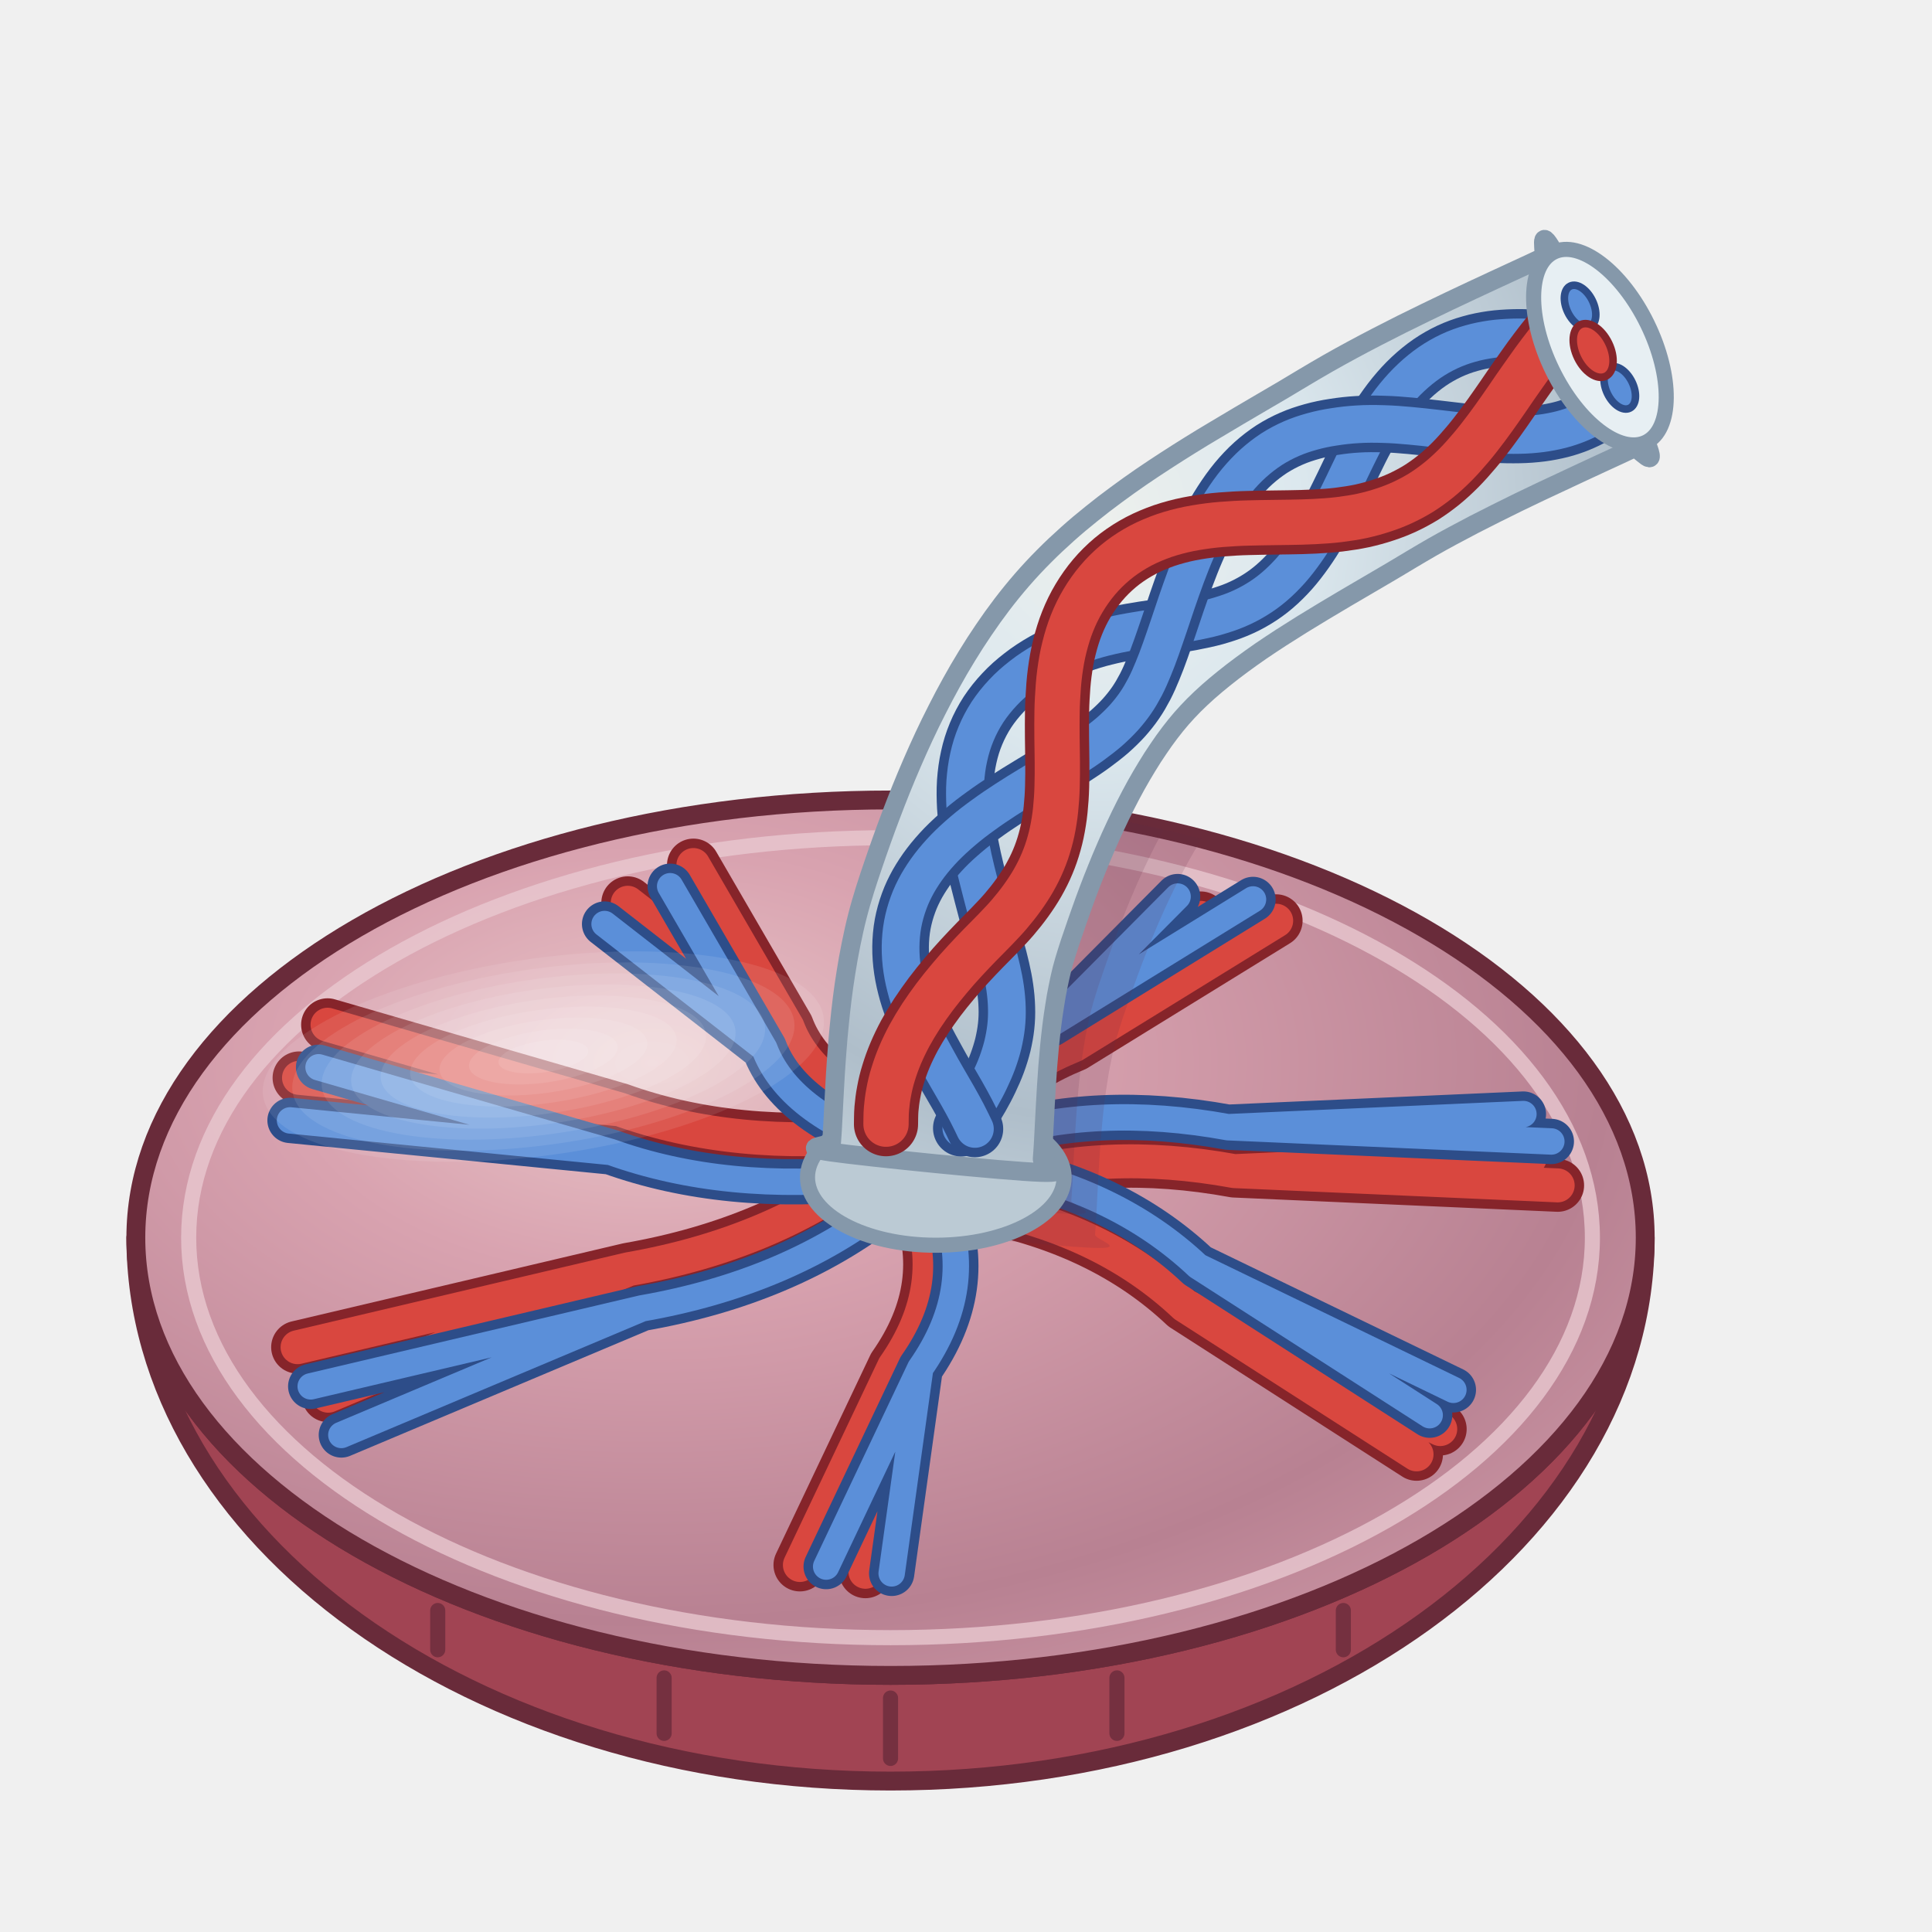
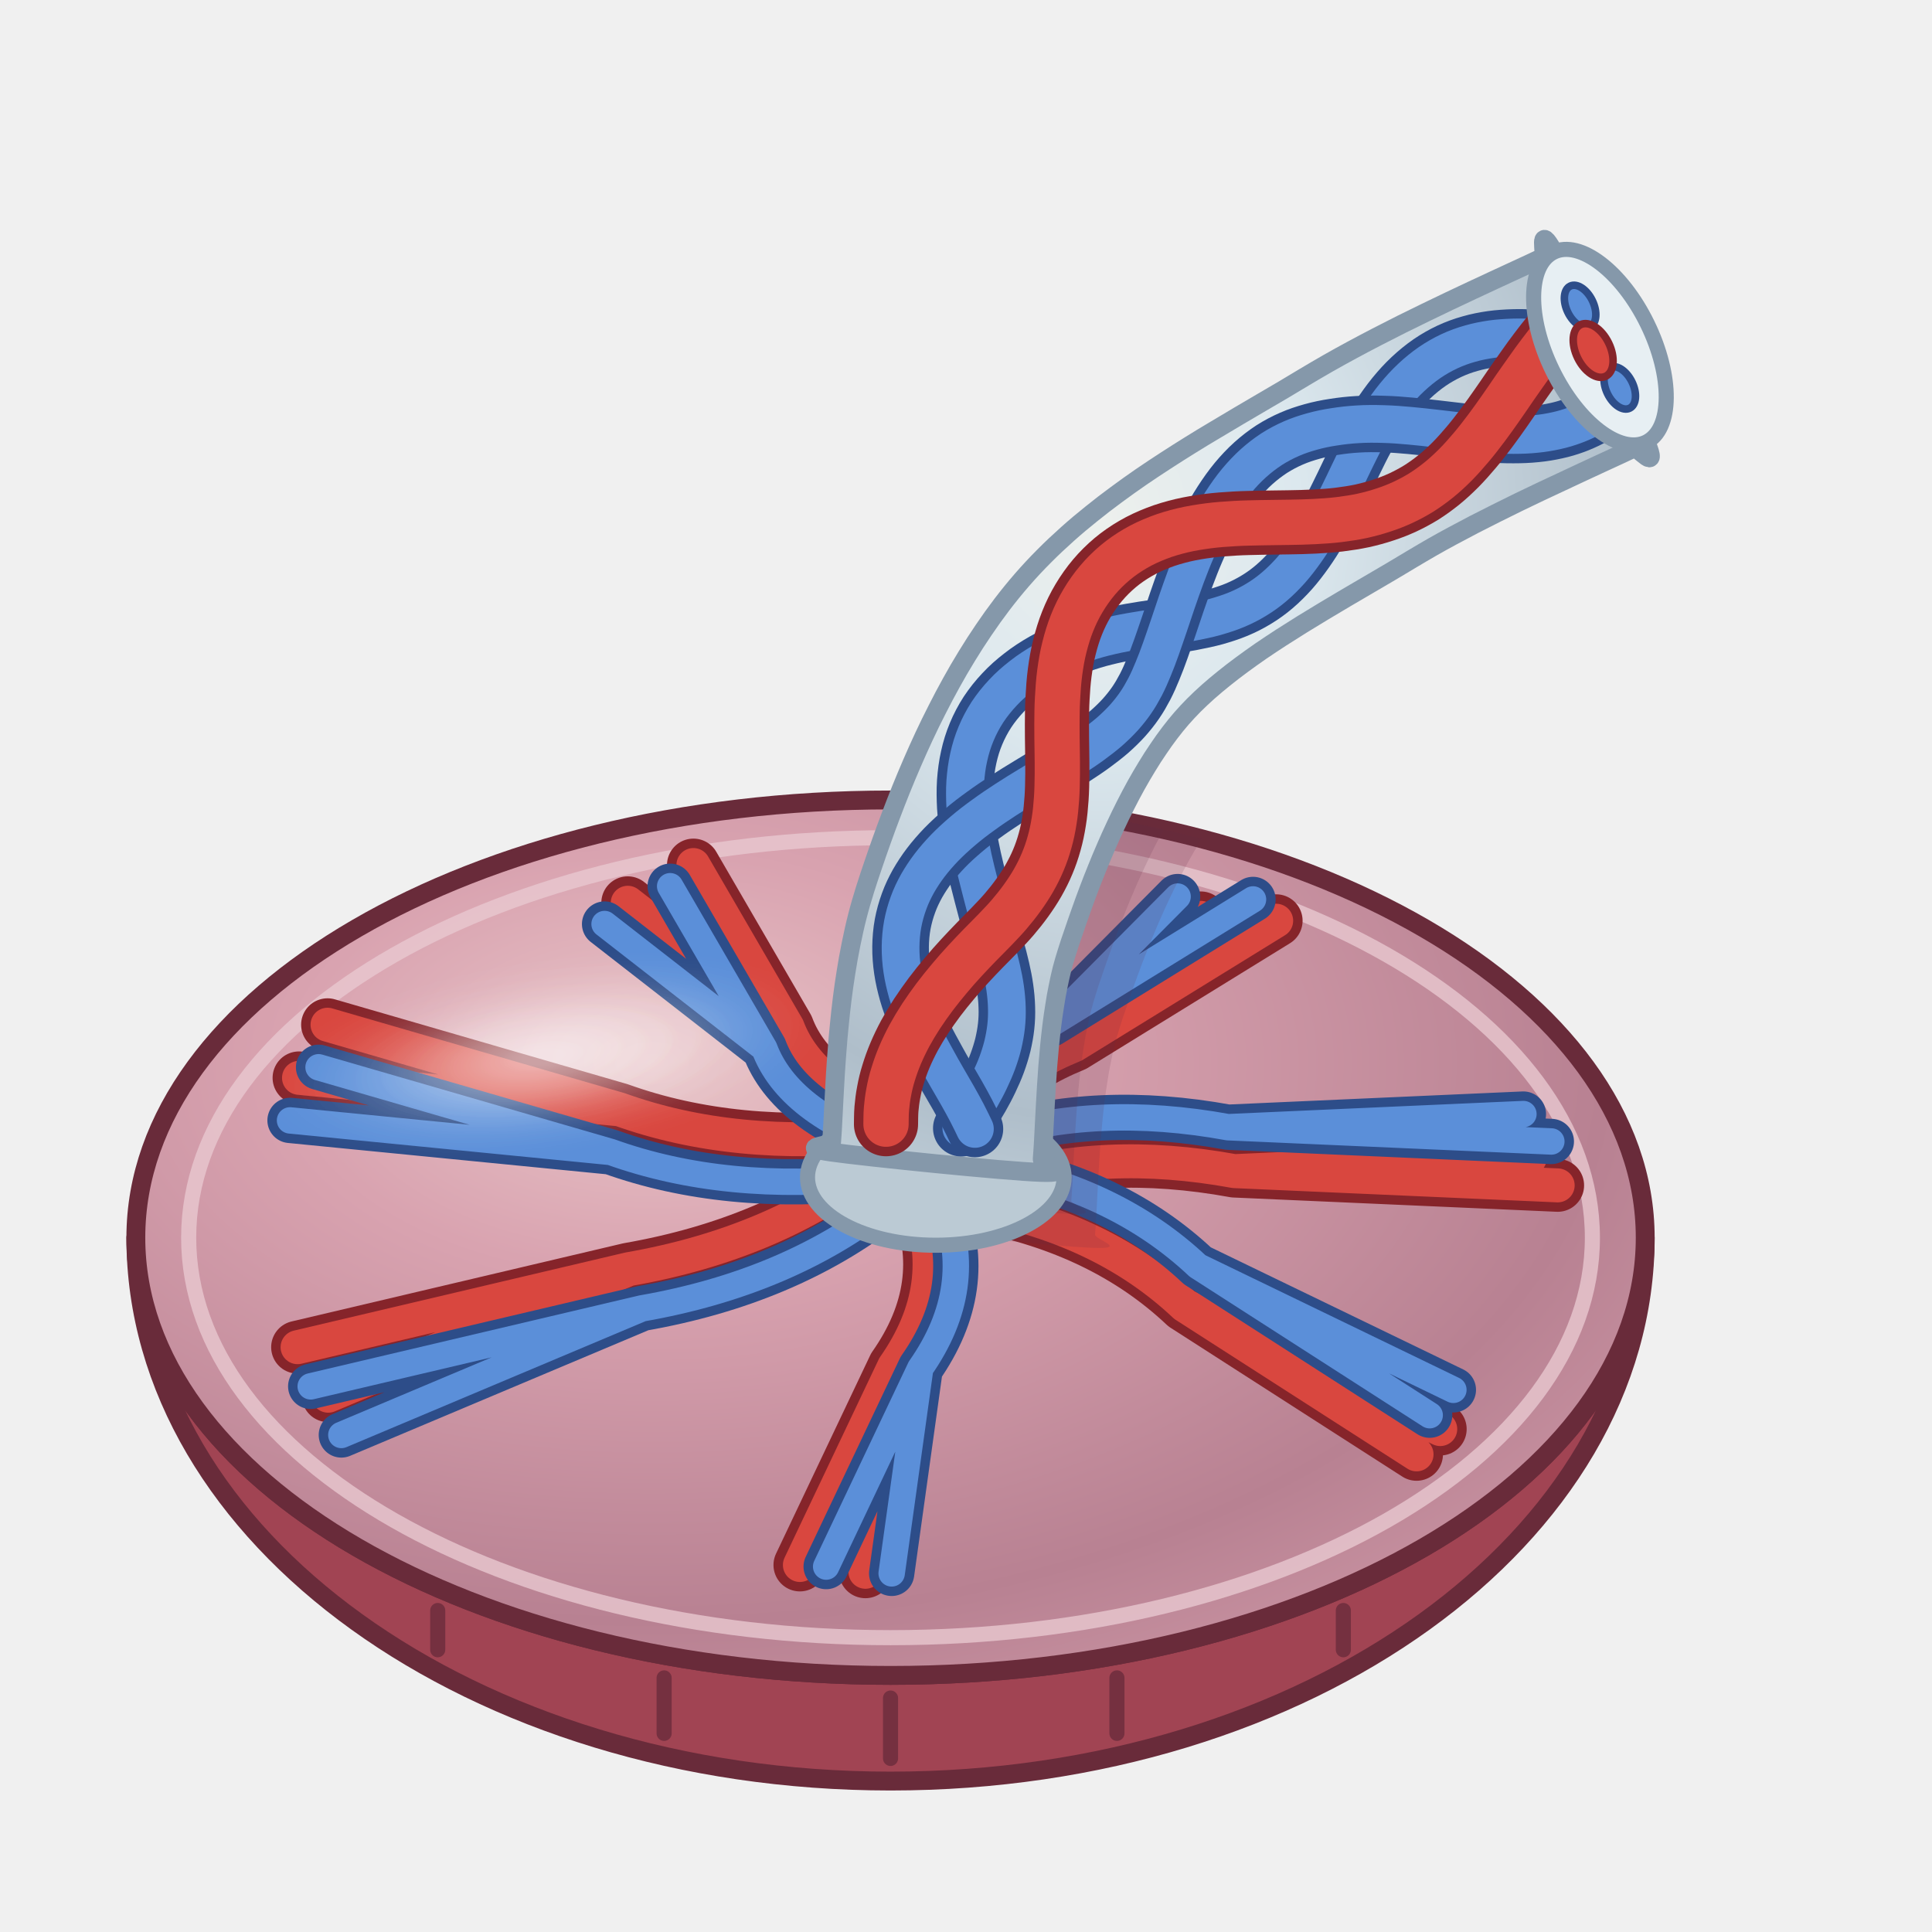
<svg xmlns="http://www.w3.org/2000/svg" viewBox="0 0 256 256" width="256" height="256" role="img" aria-labelledby="placenta-title">
  <defs>
    <radialGradient id="placenta-plate" cx="0.34" cy="0.3" r="0.8">
      <stop offset="0" stop-color="#D9A3B0" />
      <stop offset="0" stop-color="#e8c5c8" />
      <stop offset="0.3" stop-color="#D9A3B0" />
      <stop offset="0.8" stop-color="#b88192" />
      <stop offset="1" stop-color="#c892a1" />
    </radialGradient>
    <radialGradient id="placenta-cord" cx="0.34" cy="0.3" r="0.8">
      <stop offset="0" stop-color="#DCE8EE" />
      <stop offset="0" stop-color="#edf0ed" />
      <stop offset="0.3" stop-color="#DCE8EE" />
      <stop offset="0.8" stop-color="#afbeca" />
      <stop offset="1" stop-color="#c5d3dc" />
+     </radialGradient>
+     <radialGradient id="placenta-fade0">
+       <stop offset="0" stop-color="#fff" />
+       <stop offset="0.45" stop-color="#fff" />
+       <stop offset="1" stop-color="#fff" stop-opacity="0" />
    </radialGradient>
  </defs>
  <path d="M18 164A100 72 0 0 0 218 164A100 58 0 0 1 18 164Z" fill="#a14453" stroke="#692b3a" stroke-width="2.5" stroke-linejoin="round" />
  <path d="M58 213.4L58 218.6M88 222.33L88 229.68M118 225L118 233M148 222.33L148 229.68M178 213.4L178 218.6" stroke="#753040" stroke-width="2" stroke-linecap="round" />
  <ellipse cx="118" cy="164" rx="100" ry="58" fill="url(#placenta-plate)" stroke="#692b3a" stroke-width="2.5" />
  <ellipse cx="118" cy="164" rx="93" ry="53" fill="none" stroke="#e8c8d0" stroke-width="2" opacity="0.8" />
  <path d="M116.6 150.39Q97.3 152.46 82.11 147L39.62 142.82M82.11 147L43.4 135.78" fill="none" stroke="#86242a" stroke-width="7" stroke-linecap="round" stroke-linejoin="round" />
  <path d="M116.6 150.39Q97.3 152.46 82.11 147L39.62 142.82M82.11 147L43.4 135.78" fill="none" stroke="#D9473F" stroke-width="4.5" stroke-linecap="round" stroke-linejoin="round" />
  <path d="M121.3 149.29Q107.53 144.58 104.36 136.11L83.18 119.62M104.36 136.11L91.88 114.62" fill="none" stroke="#86242a" stroke-width="7" stroke-linecap="round" stroke-linejoin="round" />
  <path d="M121.3 149.29Q107.53 144.58 104.36 136.11L83.18 119.62M104.36 136.11L91.88 114.62" fill="none" stroke="#D9473F" stroke-width="4.5" stroke-linecap="round" stroke-linejoin="round" />
  <path d="M128.81 152.11Q130.27 143.43 142.32 138.51L159.11 121.62M142.32 138.51L169.1 122" fill="none" stroke="#86242a" stroke-width="7" stroke-linecap="round" stroke-linejoin="round" />
  <path d="M128.81 152.11Q130.27 143.43 142.32 138.51L159.11 121.62M142.32 138.51L169.1 122" fill="none" stroke="#D9473F" stroke-width="4.5" stroke-linecap="round" stroke-linejoin="round" />
  <path d="M131.7 156.59Q146.18 152 163.56 155.18L202.71 153.44M163.56 155.18L206.4 157.07" fill="none" stroke="#86242a" stroke-width="7" stroke-linecap="round" stroke-linejoin="round" />
  <path d="M131.7 156.59Q146.18 152 163.56 155.18L202.71 153.44M163.56 155.18L206.4 157.07" fill="none" stroke="#D9473F" stroke-width="4.5" stroke-linecap="round" stroke-linejoin="round" />
  <path d="M129.58 159.72Q146.28 162.88 156.98 172.98L190.84 189.36M156.98 172.98L187.7 192.71" fill="none" stroke="#86242a" stroke-width="7" stroke-linecap="round" stroke-linejoin="round" />
  <path d="M129.58 159.72Q146.28 162.88 156.98 172.98L190.84 189.36M156.98 172.98L187.7 192.71" fill="none" stroke="#D9473F" stroke-width="4.5" stroke-linecap="round" stroke-linejoin="round" />
  <path d="M121.5 159.33Q125.98 170.35 118.47 181.08L114.67 208.27M118.47 181.08L105.99 207.37" fill="none" stroke="#86242a" stroke-width="7" stroke-linecap="round" stroke-linejoin="round" />
  <path d="M121.5 159.33Q125.98 170.35 118.47 181.08L114.67 208.27M118.47 181.08L105.99 207.37" fill="none" stroke="#D9473F" stroke-width="4.5" stroke-linecap="round" stroke-linejoin="round" />
  <path d="M115.72 154.52Q102.52 164.81 83.31 168.17L43.49 184.94M83.31 168.17L39.43 178.51" fill="none" stroke="#86242a" stroke-width="7" stroke-linecap="round" stroke-linejoin="round" />
  <path d="M115.72 154.52Q102.52 164.81 83.31 168.17L43.49 184.94M83.31 168.17L39.43 178.51" fill="none" stroke="#D9473F" stroke-width="4.5" stroke-linecap="round" stroke-linejoin="round" />
  <path d="M115.41 156.03Q96.11 158.09 80.92 152.64L38.43 148.46M80.92 152.64L42.21 141.42" fill="none" stroke="#2d4d89" stroke-width="6" stroke-linecap="round" stroke-linejoin="round" />
  <path d="M115.41 156.03Q96.11 158.09 80.92 152.64L38.43 148.46M80.92 152.64L42.21 141.42" fill="none" stroke="#5B8FD9" stroke-width="3.5" stroke-linecap="round" stroke-linejoin="round" />
  <path d="M118.23 152.11Q104.46 147.4 101.28 138.92L80.11 122.44M101.28 138.92L88.8 117.43" fill="none" stroke="#2d4d89" stroke-width="6" stroke-linecap="round" stroke-linejoin="round" />
  <path d="M118.23 152.11Q104.46 147.4 101.28 138.92L80.11 122.44M101.28 138.92L88.8 117.43" fill="none" stroke="#5B8FD9" stroke-width="3.5" stroke-linecap="round" stroke-linejoin="round" />
  <path d="M125.74 149.29Q127.2 140.62 139.25 135.7L156.04 118.8M139.25 135.7L166.03 119.18" fill="none" stroke="#2d4d89" stroke-width="6" stroke-linecap="round" stroke-linejoin="round" />
  <path d="M125.74 149.29Q127.2 140.62 139.25 135.7L156.04 118.8M139.25 135.7L166.03 119.18" fill="none" stroke="#5B8FD9" stroke-width="3.5" stroke-linecap="round" stroke-linejoin="round" />
  <path d="M130.86 150.77Q145.34 146.18 162.72 149.36L201.86 147.62M162.72 149.36L205.56 151.25" fill="none" stroke="#2d4d89" stroke-width="6" stroke-linecap="round" stroke-linejoin="round" />
  <path d="M130.86 150.77Q145.34 146.18 162.72 149.36L201.86 147.62M162.72 149.36L205.56 151.25" fill="none" stroke="#5B8FD9" stroke-width="3.5" stroke-linecap="round" stroke-linejoin="round" />
  <path d="M131.32 154.52Q148.02 157.69 158.72 167.78L192.58 184.16M158.72 167.78L189.44 187.52" fill="none" stroke="#2d4d89" stroke-width="6" stroke-linecap="round" stroke-linejoin="round" />
  <path d="M131.32 154.52Q148.02 157.69 158.72 167.78L192.58 184.16M158.72 167.78L189.44 187.52" fill="none" stroke="#5B8FD9" stroke-width="3.5" stroke-linecap="round" stroke-linejoin="round" />
  <path d="M124.98 159.54Q129.46 170.56 121.94 181.29L118.15 208.48M121.94 181.29L109.47 207.58" fill="none" stroke="#2d4d89" stroke-width="6" stroke-linecap="round" stroke-linejoin="round" />
  <path d="M124.98 159.54Q129.46 170.56 121.94 181.29L118.15 208.48M121.94 181.29L109.47 207.58" fill="none" stroke="#5B8FD9" stroke-width="3.5" stroke-linecap="round" stroke-linejoin="round" />
  <path d="M117.46 159.72Q104.26 170.01 85.05 173.37L45.23 190.14M85.05 173.37L41.17 183.7" fill="none" stroke="#2d4d89" stroke-width="6" stroke-linecap="round" stroke-linejoin="round" />
  <path d="M117.46 159.72Q104.26 170.01 85.05 173.37L45.23 190.14M85.05 173.37L41.17 183.7" fill="none" stroke="#5B8FD9" stroke-width="3.5" stroke-linecap="round" stroke-linejoin="round" />
-   <g fill="#fff" fill-opacity="0.09" transform="rotate(-8 72 140)">
+   <g fill="url(#placenta-fade0)" fill-opacity="0.09" transform="rotate(-8 72 140)">
    <ellipse cx="72" cy="140" rx="37.5" ry="13.05" />
    <ellipse cx="72" cy="140" rx="33.56" ry="11.68" />
    <ellipse cx="72" cy="140" rx="29.63" ry="10.31" />
    <ellipse cx="72" cy="140" rx="25.69" ry="8.94" />
    <ellipse cx="72" cy="140" rx="21.75" ry="7.57" />
    <ellipse cx="72" cy="140" rx="17.81" ry="6.2" />
    <ellipse cx="72" cy="140" rx="13.88" ry="4.83" />
    <ellipse cx="72" cy="140" rx="9.94" ry="3.46" />
    <ellipse cx="72" cy="140" rx="6" ry="2.09" />
  </g>
  <path d="M141.95 159.08c-0.05 0.66 4.51 1.93 -0.17 1.77c-4.67 -0.15 -23.24 -2.04 -27.86 -2.7c-4.63 -0.67 0.08 -0.81 0.12 -1.29c0.04 -0.49 0.07 -0.99 0.11 -1.62c0.03 -0.62 0.07 -1.35 0.11 -2.12c0.04 -0.78 0.08 -1.64 0.13 -2.53c0.05 -0.89 0.1 -1.85 0.16 -2.84c0.07 -0.99 0.13 -2.03 0.22 -3.1c0.08 -1.06 0.17 -2.17 0.29 -3.3c0.11 -1.12 0.23 -2.28 0.38 -3.46c0.15 -1.17 0.31 -2.37 0.51 -3.57c0.19 -1.21 0.41 -2.44 0.66 -3.67c0.25 -1.23 0.53 -2.51 0.84 -3.72c0.31 -1.22 0.67 -2.43 1.02 -3.56c0.35 -1.14 0.72 -2.19 1.08 -3.27c0.37 -1.08 0.73 -2.13 1.12 -3.22c0.39 -1.1 0.8 -2.21 1.23 -3.34c0.43 -1.13 0.87 -2.28 1.34 -3.44c0.47 -1.15 0.95 -2.32 1.46 -3.49c0.07 -0.16 0.14 -0.32 0.21 -0.47c10.26 0.41 20.1 1.71 29.28 3.78c-0.4 0.74 -0.81 1.51 -1.2 2.28c-0.46 0.9 -0.9 1.82 -1.33 2.74c-0.44 0.93 -0.86 1.87 -1.27 2.82c-0.41 0.94 -0.81 1.9 -1.19 2.85c-0.39 0.95 -0.76 1.91 -1.12 2.86c-0.36 0.95 -0.71 1.91 -1.04 2.85c-0.34 0.94 -0.67 1.9 -0.97 2.79c-0.31 0.89 -0.6 1.74 -0.84 2.53c-0.25 0.8 -0.46 1.49 -0.66 2.26c-0.19 0.76 -0.36 1.52 -0.52 2.33c-0.17 0.81 -0.32 1.66 -0.45 2.53c-0.14 0.86 -0.27 1.76 -0.38 2.65c-0.11 0.9 -0.21 1.81 -0.3 2.72c-0.09 0.91 -0.17 1.83 -0.24 2.73c-0.07 0.9 -0.13 1.8 -0.18 2.68c-0.06 0.87 -0.11 1.74 -0.15 2.58c-0.05 0.84 -0.09 1.67 -0.13 2.46c-0.04 0.8 -0.08 1.56 -0.12 2.31c-0.05 0.76 -0.09 1.54 -0.15 2.2z" fill="#612943" opacity="0.15" />
  <path d="M145.1 163.58c-0.05 0.66 4.51 1.93 -0.17 1.77c-4.67 -0.15 -23.24 -2.04 -27.86 -2.7c-4.63 -0.67 0.08 -0.81 0.12 -1.29c0.04 -0.49 0.07 -0.99 0.11 -1.62c0.03 -0.62 0.07 -1.35 0.11 -2.12c0.04 -0.78 0.08 -1.64 0.13 -2.53c0.05 -0.89 0.1 -1.85 0.16 -2.84c0.07 -0.99 0.13 -2.03 0.22 -3.1c0.08 -1.06 0.17 -2.17 0.29 -3.3c0.11 -1.12 0.23 -2.28 0.38 -3.46c0.15 -1.17 0.31 -2.37 0.51 -3.57c0.19 -1.21 0.41 -2.44 0.66 -3.67c0.25 -1.23 0.53 -2.51 0.84 -3.72c0.31 -1.22 0.67 -2.43 1.02 -3.56c0.35 -1.14 0.72 -2.19 1.08 -3.27c0.37 -1.08 0.73 -2.13 1.12 -3.22c0.39 -1.1 0.8 -2.21 1.23 -3.34c0.43 -1.13 0.87 -2.28 1.34 -3.44c0.47 -1.15 0.95 -2.32 1.46 -3.49c0.51 -1.18 1.04 -2.36 1.59 -3.54c0.18 -0.39 0.36 -0.77 0.55 -1.16c10.32 0.71 20.15 2.34 29.25 4.73c-0.08 0.14 -0.17 0.27 -0.25 0.41c-0.49 0.8 -0.98 1.64 -1.46 2.5c-0.47 0.85 -0.94 1.74 -1.39 2.63c-0.46 0.9 -0.9 1.82 -1.33 2.74c-0.44 0.93 -0.86 1.87 -1.27 2.82c-0.41 0.94 -0.81 1.9 -1.19 2.85c-0.39 0.95 -0.76 1.91 -1.12 2.86c-0.36 0.95 -0.71 1.91 -1.04 2.85c-0.34 0.94 -0.67 1.9 -0.97 2.79c-0.31 0.89 -0.6 1.74 -0.84 2.53c-0.25 0.8 -0.46 1.49 -0.66 2.26c-0.19 0.76 -0.36 1.52 -0.52 2.33c-0.17 0.81 -0.32 1.66 -0.45 2.53c-0.14 0.86 -0.27 1.76 -0.38 2.65c-0.11 0.9 -0.21 1.81 -0.3 2.72c-0.09 0.91 -0.17 1.83 -0.24 2.73c-0.07 0.9 -0.13 1.8 -0.18 2.68c-0.06 0.87 -0.11 1.74 -0.15 2.58c-0.05 0.84 -0.09 1.67 -0.13 2.46c-0.04 0.8 -0.08 1.56 -0.12 2.31c-0.05 0.76 -0.09 1.54 -0.15 2.2z" fill="#612943" opacity="0.15" />
  <ellipse cx="124" cy="156" rx="17" ry="9" fill="#bbcad4" stroke="#8598aa" stroke-width="2" />
  <path d="M137.93 155.35C142.61 155.51 138.05 154.24 138.1 153.58C138.16 152.92 138.2 152.14 138.25 151.38C138.29 150.63 138.33 149.87 138.37 149.07C138.41 148.28 138.45 147.45 138.5 146.61C138.54 145.77 138.59 144.9 138.65 144.03C138.7 143.15 138.76 142.25 138.83 141.35C138.9 140.45 138.98 139.53 139.07 138.62C139.16 137.71 139.26 136.8 139.37 135.9C139.48 135.01 139.61 134.11 139.75 133.25C139.88 132.38 140.03 131.53 140.2 130.72C140.36 129.91 140.53 129.15 140.72 128.39C140.92 127.62 141.13 126.93 141.38 126.13C141.62 125.34 141.91 124.49 142.22 123.6C142.52 122.71 142.85 121.75 143.19 120.81C143.52 119.87 143.87 118.91 144.23 117.96C144.59 117.01 144.96 116.05 145.35 115.1C145.73 114.15 146.13 113.19 146.54 112.25C146.95 111.3 147.37 110.36 147.81 109.43C148.24 108.51 148.68 107.59 149.14 106.69C149.59 105.8 150.06 104.91 150.53 104.06C151.01 103.2 151.5 102.36 151.99 101.56C152.48 100.75 152.98 99.97 153.49 99.23C153.99 98.48 154.51 97.76 155.02 97.09C155.53 96.42 156.03 95.8 156.56 95.19C157.09 94.58 157.62 94.02 158.2 93.43C158.79 92.84 159.41 92.26 160.08 91.66C160.75 91.07 161.46 90.47 162.21 89.87C162.95 89.27 163.74 88.67 164.55 88.07C165.36 87.47 166.21 86.87 167.07 86.27C167.94 85.68 168.84 85.08 169.75 84.49C170.67 83.9 171.6 83.31 172.55 82.72C173.5 82.13 174.47 81.54 175.44 80.96C176.41 80.38 177.39 79.8 178.38 79.21C179.37 78.63 180.36 78.05 181.35 77.47C182.34 76.89 183.36 76.3 184.32 75.73C185.28 75.16 186.22 74.59 187.13 74.05C188.04 73.51 188.88 73.01 189.77 72.5C190.66 71.99 191.55 71.5 192.48 71C193.41 70.5 194.37 69.99 195.33 69.49C196.3 68.99 197.29 68.49 198.27 68C199.25 67.51 200.24 67.02 201.22 66.54C202.2 66.07 203.18 65.6 204.14 65.14C205.1 64.68 206.05 64.24 206.98 63.81C207.9 63.37 208.8 62.95 209.67 62.55C210.53 62.15 211.38 61.76 212.17 61.39C212.97 61.02 213.74 60.67 214.45 60.34C215.17 60 215.87 59.68 216.48 59.39C217.09 59.1 219.88 62.92 218.11 58.59C216.35 54.26 208.16 37.49 205.89 33.41C203.61 29.33 204.98 33.85 204.44 34.11C203.89 34.37 203.3 34.65 202.63 34.96C201.96 35.27 201.21 35.62 200.42 35.98C199.63 36.35 198.77 36.74 197.89 37.15C197 37.56 196.06 38 195.1 38.45C194.13 38.9 193.13 39.37 192.11 39.86C191.08 40.35 190.03 40.85 188.97 41.37C187.91 41.89 186.82 42.42 185.73 42.96C184.65 43.51 183.54 44.07 182.45 44.63C181.35 45.2 180.25 45.78 179.16 46.37C178.07 46.96 176.96 47.57 175.91 48.17C174.86 48.77 173.85 49.37 172.87 49.95C171.89 50.53 171 51.07 170.05 51.64C169.1 52.2 168.16 52.75 167.18 53.32C166.19 53.9 165.18 54.49 164.15 55.1C163.12 55.71 162.07 56.33 161.01 56.97C159.94 57.6 158.86 58.26 157.78 58.93C156.69 59.61 155.59 60.3 154.5 61.01C153.4 61.72 152.29 62.46 151.19 63.21C150.09 63.97 148.99 64.75 147.9 65.56C146.8 66.37 145.71 67.2 144.64 68.07C143.56 68.93 142.49 69.83 141.45 70.76C140.4 71.7 139.36 72.67 138.36 73.68C137.35 74.69 136.37 75.74 135.44 76.81C134.51 77.88 133.62 78.98 132.77 80.09C131.92 81.21 131.11 82.34 130.34 83.48C129.56 84.62 128.82 85.78 128.11 86.94C127.39 88.11 126.71 89.28 126.06 90.46C125.4 91.64 124.78 92.83 124.18 94.01C123.57 95.19 123 96.38 122.44 97.57C121.89 98.75 121.36 99.93 120.85 101.11C120.34 102.28 119.86 103.45 119.39 104.6C118.92 105.76 118.48 106.91 118.05 108.04C117.62 109.17 117.21 110.28 116.82 111.38C116.43 112.47 116.07 113.52 115.7 114.6C115.34 115.68 114.97 116.73 114.62 117.87C114.27 119 113.91 120.21 113.6 121.43C113.29 122.64 113.01 123.92 112.76 125.15C112.51 126.38 112.29 127.61 112.1 128.82C111.9 130.02 111.74 131.22 111.59 132.39C111.44 133.57 111.32 134.73 111.21 135.85C111.09 136.98 111 138.09 110.92 139.15C110.83 140.22 110.77 141.26 110.7 142.25C110.64 143.24 110.59 144.2 110.54 145.09C110.49 145.98 110.45 146.84 110.41 147.62C110.37 148.39 110.33 149.12 110.3 149.74C110.26 150.37 110.23 150.87 110.19 151.36C110.15 151.84 105.44 151.98 110.07 152.65C114.69 153.31 133.26 155.2 137.93 155.35Z" fill="url(#placenta-cord)" stroke="#8598aa" stroke-width="2.5" stroke-linejoin="round" />
  <path d="M127.38 149.49C127.6 149.17 128.25 148.21 128.68 147.53C129.11 146.84 129.55 146.13 129.97 145.4C130.38 144.67 130.79 143.92 131.15 143.15C131.51 142.39 131.86 141.61 132.15 140.82C132.44 140.03 132.69 139.23 132.89 138.42C133.08 137.61 133.23 136.79 133.32 135.97C133.41 135.15 133.44 134.32 133.41 133.48C133.39 132.64 133.31 131.8 133.19 130.95C133.07 130.09 132.9 129.24 132.7 128.37C132.51 127.5 132.27 126.64 132.03 125.75C131.8 124.85 131.55 123.97 131.3 123.03C131.05 122.09 130.81 121.11 130.54 120.1C130.28 119.1 129.99 118.04 129.73 116.97C129.46 115.91 129.18 114.81 128.94 113.71C128.7 112.6 128.47 111.47 128.3 110.35C128.13 109.22 127.98 108.08 127.91 106.96C127.85 105.83 127.83 104.7 127.9 103.6C127.98 102.49 128.12 101.39 128.36 100.33C128.59 99.27 128.91 98.23 129.33 97.23C129.74 96.24 130.25 95.27 130.84 94.36C131.44 93.45 132.13 92.59 132.89 91.78C133.64 90.97 134.5 90.21 135.4 89.52C136.29 88.82 137.28 88.18 138.28 87.61C139.29 87.04 140.36 86.52 141.43 86.07C142.51 85.62 143.61 85.23 144.72 84.89C145.83 84.55 146.96 84.28 148.08 84.04C149.21 83.8 150.35 83.61 151.47 83.43C152.59 83.25 153.71 83.11 154.8 82.94C155.88 82.77 156.96 82.62 158 82.42C159.04 82.22 160.06 82.01 161.04 81.74C162.01 81.46 162.96 81.16 163.87 80.78C164.78 80.4 165.65 79.96 166.48 79.45C167.31 78.95 168.11 78.37 168.87 77.72C169.62 77.08 170.35 76.35 171.04 75.58C171.73 74.8 172.38 73.95 173.01 73.06C173.64 72.17 174.24 71.22 174.82 70.25C175.4 69.28 175.95 68.26 176.48 67.24C177.02 66.23 177.52 65.18 178.02 64.16C178.52 63.14 178.98 62.13 179.48 61.12C179.98 60.11 180.46 59.1 181.01 58.11C181.56 57.12 182.15 56.11 182.77 55.17C183.4 54.22 184.06 53.29 184.76 52.43C185.46 51.57 186.2 50.76 186.98 50.03C187.76 49.3 188.58 48.63 189.42 48.05C190.26 47.47 191.15 46.97 192.04 46.55C192.94 46.13 193.87 45.79 194.81 45.53C195.74 45.26 196.69 45.08 197.64 44.94C198.58 44.81 199.54 44.75 200.47 44.72C201.39 44.69 202.32 44.72 203.21 44.76C204.1 44.81 204.97 44.89 205.79 44.98C206.61 45.06 207.75 45.21 208.14 45.26" fill="none" stroke="#2d4d89" stroke-width="7.5" stroke-linecap="round" stroke-linejoin="round" />
  <path d="M127.38 149.49C127.6 149.17 128.25 148.21 128.68 147.53C129.11 146.84 129.55 146.13 129.97 145.4C130.38 144.67 130.79 143.92 131.15 143.15C131.51 142.39 131.86 141.61 132.15 140.82C132.44 140.03 132.69 139.23 132.89 138.42C133.08 137.61 133.23 136.79 133.32 135.97C133.41 135.15 133.44 134.32 133.41 133.48C133.39 132.64 133.31 131.8 133.19 130.95C133.07 130.09 132.9 129.24 132.7 128.37C132.51 127.5 132.27 126.64 132.03 125.75C131.8 124.85 131.55 123.97 131.3 123.03C131.05 122.09 130.81 121.11 130.54 120.1C130.28 119.1 129.99 118.04 129.73 116.97C129.46 115.91 129.18 114.81 128.94 113.71C128.7 112.6 128.47 111.47 128.3 110.35C128.13 109.22 127.98 108.08 127.91 106.96C127.85 105.83 127.83 104.7 127.9 103.6C127.98 102.49 128.12 101.39 128.36 100.33C128.59 99.27 128.91 98.23 129.33 97.23C129.74 96.24 130.25 95.27 130.84 94.36C131.44 93.45 132.13 92.59 132.89 91.78C133.64 90.97 134.5 90.21 135.4 89.52C136.29 88.82 137.28 88.18 138.28 87.61C139.29 87.04 140.36 86.52 141.43 86.07C142.51 85.62 143.61 85.23 144.72 84.89C145.83 84.55 146.96 84.28 148.08 84.04C149.21 83.8 150.35 83.61 151.47 83.43C152.59 83.25 153.71 83.11 154.8 82.94C155.88 82.77 156.96 82.62 158 82.42C159.04 82.22 160.06 82.01 161.04 81.74C162.01 81.46 162.96 81.16 163.87 80.78C164.78 80.4 165.65 79.96 166.48 79.45C167.31 78.95 168.11 78.37 168.87 77.72C169.62 77.08 170.35 76.35 171.04 75.58C171.73 74.8 172.38 73.95 173.01 73.06C173.64 72.17 174.24 71.22 174.82 70.25C175.4 69.28 175.95 68.26 176.48 67.24C177.02 66.23 177.52 65.18 178.02 64.16C178.52 63.14 178.98 62.13 179.48 61.12C179.98 60.11 180.46 59.1 181.01 58.11C181.56 57.12 182.15 56.11 182.77 55.17C183.4 54.22 184.06 53.29 184.76 52.43C185.46 51.57 186.2 50.76 186.98 50.03C187.76 49.3 188.58 48.63 189.42 48.05C190.26 47.47 191.15 46.97 192.04 46.55C192.94 46.13 193.87 45.79 194.81 45.53C195.74 45.26 196.69 45.08 197.64 44.94C198.58 44.81 199.54 44.75 200.47 44.72C201.39 44.69 202.32 44.72 203.21 44.76C204.1 44.81 204.97 44.89 205.79 44.98C206.61 45.06 207.75 45.21 208.14 45.26" fill="none" stroke="#5B8FD9" stroke-width="5" stroke-linecap="round" stroke-linejoin="round" />
  <path d="M129.18 149.59C129.01 149.24 128.53 148.22 128.15 147.5C127.77 146.77 127.35 146.01 126.91 145.23C126.46 144.44 125.98 143.63 125.5 142.79C125.02 141.95 124.51 141.08 124.03 140.18C123.54 139.29 123.03 138.37 122.57 137.43C122.12 136.49 121.66 135.53 121.27 134.55C120.88 133.58 120.51 132.58 120.22 131.57C119.94 130.57 119.7 129.55 119.55 128.53C119.4 127.52 119.32 126.49 119.33 125.47C119.34 124.46 119.43 123.43 119.61 122.45C119.79 121.48 120.06 120.53 120.39 119.63C120.71 118.74 121.11 117.91 121.57 117.08C122.04 116.26 122.56 115.46 123.17 114.66C123.77 113.87 124.45 113.09 125.19 112.32C125.93 111.56 126.75 110.81 127.61 110.08C128.46 109.35 129.39 108.64 130.34 107.96C131.28 107.27 132.28 106.6 133.28 105.95C134.27 105.3 135.31 104.67 136.31 104.06C137.32 103.44 138.34 102.84 139.31 102.24C140.29 101.65 141.25 101.07 142.16 100.48C143.06 99.9 143.94 99.32 144.75 98.73C145.56 98.14 146.32 97.55 147.02 96.95C147.71 96.34 148.35 95.72 148.93 95.08C149.5 94.44 150.02 93.79 150.49 93.1C150.96 92.42 151.35 91.73 151.74 90.99C152.12 90.25 152.46 89.49 152.8 88.65C153.15 87.82 153.48 86.93 153.82 85.98C154.16 85.04 154.49 84.04 154.85 83C155.2 81.96 155.56 80.87 155.94 79.76C156.33 78.65 156.72 77.5 157.15 76.36C157.58 75.22 158.03 74.06 158.52 72.93C159 71.8 159.52 70.67 160.07 69.59C160.63 68.52 161.22 67.46 161.85 66.49C162.48 65.51 163.15 64.57 163.85 63.72C164.56 62.87 165.3 62.08 166.08 61.38C166.86 60.68 167.67 60.06 168.51 59.51C169.36 58.97 170.23 58.51 171.13 58.12C172.02 57.73 172.93 57.43 173.87 57.17C174.81 56.91 175.76 56.71 176.77 56.56C177.78 56.4 178.83 56.28 179.92 56.22C181.02 56.15 182.17 56.15 183.33 56.19C184.49 56.22 185.68 56.31 186.86 56.42C188.05 56.52 189.25 56.67 190.44 56.8C191.62 56.93 192.81 57.09 193.96 57.21C195.12 57.33 196.27 57.45 197.37 57.53C198.47 57.6 199.55 57.65 200.57 57.64C201.6 57.64 202.59 57.6 203.53 57.5C204.47 57.41 205.36 57.26 206.21 57.07C207.05 56.89 207.84 56.65 208.58 56.38C209.32 56.11 210.01 55.8 210.65 55.47C211.29 55.14 212.13 54.6 212.42 54.43" fill="none" stroke="#2d4d89" stroke-width="7.5" stroke-linecap="round" stroke-linejoin="round" />
  <path d="M129.18 149.59C129.01 149.24 128.53 148.22 128.15 147.5C127.77 146.77 127.35 146.01 126.91 145.23C126.46 144.44 125.98 143.63 125.5 142.79C125.02 141.95 124.51 141.08 124.03 140.18C123.54 139.29 123.03 138.37 122.57 137.43C122.12 136.49 121.66 135.53 121.27 134.55C120.88 133.58 120.51 132.58 120.22 131.57C119.94 130.57 119.7 129.55 119.55 128.53C119.4 127.52 119.32 126.49 119.33 125.47C119.34 124.46 119.43 123.43 119.61 122.45C119.79 121.48 120.06 120.53 120.39 119.63C120.71 118.74 121.11 117.91 121.57 117.08C122.04 116.26 122.56 115.46 123.17 114.66C123.77 113.87 124.45 113.09 125.19 112.32C125.93 111.56 126.75 110.81 127.61 110.08C128.46 109.35 129.39 108.64 130.34 107.96C131.28 107.27 132.28 106.6 133.28 105.95C134.27 105.3 135.31 104.67 136.31 104.06C137.32 103.44 138.34 102.84 139.31 102.24C140.29 101.65 141.25 101.07 142.16 100.48C143.06 99.9 143.94 99.32 144.75 98.73C145.56 98.14 146.32 97.55 147.02 96.95C147.71 96.34 148.35 95.72 148.93 95.08C149.5 94.44 150.02 93.79 150.49 93.1C150.96 92.42 151.35 91.73 151.74 90.99C152.12 90.25 152.46 89.49 152.8 88.65C153.15 87.82 153.48 86.93 153.82 85.98C154.16 85.04 154.49 84.04 154.85 83C155.2 81.96 155.56 80.87 155.94 79.76C156.33 78.65 156.72 77.5 157.15 76.36C157.58 75.22 158.03 74.06 158.52 72.93C159 71.8 159.52 70.67 160.07 69.59C160.63 68.52 161.22 67.46 161.85 66.49C162.48 65.51 163.15 64.57 163.85 63.72C164.56 62.87 165.3 62.08 166.08 61.38C166.86 60.68 167.67 60.06 168.51 59.51C169.36 58.97 170.23 58.51 171.13 58.12C172.02 57.73 172.93 57.43 173.87 57.17C174.81 56.91 175.76 56.71 176.77 56.56C177.78 56.4 178.83 56.28 179.92 56.22C181.02 56.15 182.17 56.15 183.33 56.19C184.49 56.22 185.68 56.31 186.86 56.42C188.05 56.52 189.25 56.67 190.44 56.8C191.62 56.93 192.81 57.09 193.96 57.21C195.12 57.33 196.27 57.45 197.37 57.53C198.47 57.6 199.55 57.65 200.57 57.64C201.6 57.64 202.59 57.6 203.53 57.5C204.47 57.41 205.36 57.26 206.21 57.07C207.05 56.89 207.84 56.65 208.58 56.38C209.32 56.11 210.01 55.8 210.65 55.47C211.29 55.14 212.13 54.6 212.42 54.43" fill="none" stroke="#5B8FD9" stroke-width="5" stroke-linecap="round" stroke-linejoin="round" />
  <path d="M117.4 148.96C117.41 148.63 117.4 147.65 117.46 146.94C117.52 146.24 117.61 145.49 117.76 144.72C117.9 143.94 118.09 143.14 118.35 142.32C118.6 141.5 118.9 140.66 119.26 139.81C119.62 138.96 120.04 138.09 120.5 137.23C120.97 136.37 121.49 135.5 122.05 134.64C122.61 133.79 123.22 132.93 123.84 132.1C124.47 131.26 125.14 130.44 125.81 129.64C126.47 128.84 127.17 128.06 127.85 127.32C128.53 126.58 129.22 125.86 129.88 125.18C130.55 124.49 131.2 123.86 131.84 123.19C132.47 122.53 133.11 121.87 133.71 121.17C134.31 120.47 134.9 119.73 135.44 118.98C135.98 118.23 136.49 117.46 136.95 116.66C137.4 115.86 137.82 115.04 138.17 114.19C138.53 113.34 138.83 112.47 139.08 111.56C139.34 110.65 139.53 109.72 139.68 108.76C139.84 107.79 139.93 106.8 140 105.78C140.07 104.76 140.09 103.71 140.1 102.64C140.12 101.57 140.09 100.47 140.08 99.36C140.07 98.25 140.04 97.11 140.05 95.98C140.06 94.84 140.06 93.69 140.13 92.54C140.19 91.4 140.27 90.24 140.42 89.11C140.57 87.98 140.76 86.85 141.04 85.76C141.31 84.67 141.64 83.59 142.05 82.56C142.46 81.53 142.95 80.52 143.52 79.57C144.08 78.63 144.73 77.71 145.44 76.87C146.14 76.04 146.93 75.26 147.76 74.56C148.6 73.86 149.51 73.23 150.46 72.68C151.4 72.13 152.42 71.66 153.46 71.26C154.5 70.85 155.59 70.54 156.7 70.27C157.82 70.01 158.97 69.82 160.13 69.67C161.28 69.52 162.47 69.44 163.65 69.37C164.83 69.3 166.03 69.29 167.21 69.26C168.39 69.23 169.57 69.24 170.73 69.21C171.89 69.19 173.04 69.17 174.15 69.11C175.27 69.05 176.37 68.98 177.43 68.85C178.48 68.72 179.53 68.56 180.51 68.35C181.49 68.13 182.42 67.88 183.31 67.58C184.21 67.29 185.04 66.96 185.87 66.58C186.7 66.19 187.51 65.76 188.31 65.27C189.1 64.77 189.88 64.21 190.65 63.59C191.41 62.98 192.15 62.29 192.87 61.57C193.59 60.84 194.29 60.05 194.97 59.24C195.66 58.43 196.32 57.56 196.97 56.7C197.62 55.84 198.25 54.94 198.87 54.06C199.49 53.18 200.09 52.29 200.68 51.43C201.28 50.58 201.86 49.73 202.43 48.94C202.99 48.14 203.55 47.37 204.09 46.66C204.62 45.95 205.15 45.28 205.65 44.67C206.15 44.06 206.84 43.28 207.08 43" fill="none" stroke="#86242a" stroke-width="8.5" stroke-linecap="round" stroke-linejoin="round" />
  <path d="M117.4 148.96C117.41 148.63 117.4 147.65 117.46 146.94C117.52 146.24 117.61 145.49 117.76 144.72C117.9 143.94 118.09 143.14 118.35 142.32C118.6 141.5 118.9 140.66 119.26 139.81C119.62 138.96 120.04 138.09 120.5 137.23C120.97 136.37 121.49 135.5 122.05 134.64C122.61 133.79 123.22 132.93 123.84 132.1C124.47 131.26 125.14 130.44 125.81 129.64C126.47 128.84 127.17 128.06 127.85 127.32C128.53 126.58 129.22 125.86 129.88 125.18C130.55 124.49 131.2 123.86 131.84 123.19C132.47 122.53 133.11 121.87 133.71 121.17C134.31 120.47 134.9 119.73 135.44 118.98C135.98 118.23 136.49 117.46 136.95 116.66C137.4 115.86 137.82 115.04 138.17 114.19C138.53 113.34 138.83 112.47 139.08 111.56C139.34 110.65 139.53 109.72 139.68 108.76C139.84 107.79 139.93 106.8 140 105.78C140.07 104.76 140.09 103.71 140.1 102.64C140.12 101.57 140.09 100.47 140.08 99.36C140.07 98.25 140.04 97.11 140.05 95.98C140.06 94.84 140.06 93.69 140.13 92.54C140.19 91.4 140.27 90.24 140.42 89.11C140.57 87.98 140.76 86.85 141.04 85.76C141.31 84.67 141.64 83.59 142.05 82.56C142.46 81.53 142.95 80.52 143.52 79.57C144.08 78.63 144.73 77.71 145.44 76.87C146.14 76.04 146.93 75.26 147.76 74.56C148.6 73.86 149.51 73.23 150.46 72.68C151.4 72.13 152.42 71.66 153.46 71.26C154.5 70.85 155.59 70.54 156.7 70.27C157.82 70.01 158.97 69.82 160.13 69.67C161.28 69.52 162.47 69.44 163.65 69.37C164.83 69.3 166.03 69.29 167.21 69.26C168.39 69.23 169.57 69.24 170.73 69.21C171.89 69.19 173.04 69.17 174.15 69.11C175.27 69.05 176.37 68.98 177.43 68.85C178.48 68.72 179.53 68.56 180.51 68.35C181.49 68.13 182.42 67.88 183.31 67.58C184.21 67.29 185.04 66.96 185.87 66.58C186.7 66.19 187.51 65.76 188.31 65.27C189.1 64.77 189.88 64.21 190.65 63.59C191.41 62.98 192.15 62.29 192.87 61.57C193.59 60.84 194.29 60.05 194.97 59.24C195.66 58.43 196.32 57.56 196.97 56.7C197.62 55.84 198.25 54.94 198.87 54.06C199.49 53.18 200.09 52.29 200.68 51.43C201.28 50.58 201.86 49.73 202.43 48.94C202.99 48.14 203.55 47.37 204.09 46.66C204.62 45.95 205.15 45.28 205.65 44.67C206.15 44.06 206.84 43.28 207.08 43" fill="none" stroke="#D9473F" stroke-width="6" stroke-linecap="round" stroke-linejoin="round" />
  <g transform="translate(212 46) rotate(64.02)">
    <ellipse rx="14" ry="7" fill="#e7eff3" stroke="#8598aa" stroke-width="2" />
    <ellipse cx="-6" cy="0" rx="3" ry="1.8" fill="#5B8FD9" stroke="#2d4d89" stroke-width="1" />
    <ellipse cx="6" cy="0" rx="3" ry="1.8" fill="#5B8FD9" stroke="#2d4d89" stroke-width="1" />
    <ellipse cx="0" cy="1" rx="3.8" ry="2.28" fill="#D9473F" stroke="#86242a" stroke-width="1" />
  </g>
</svg>
